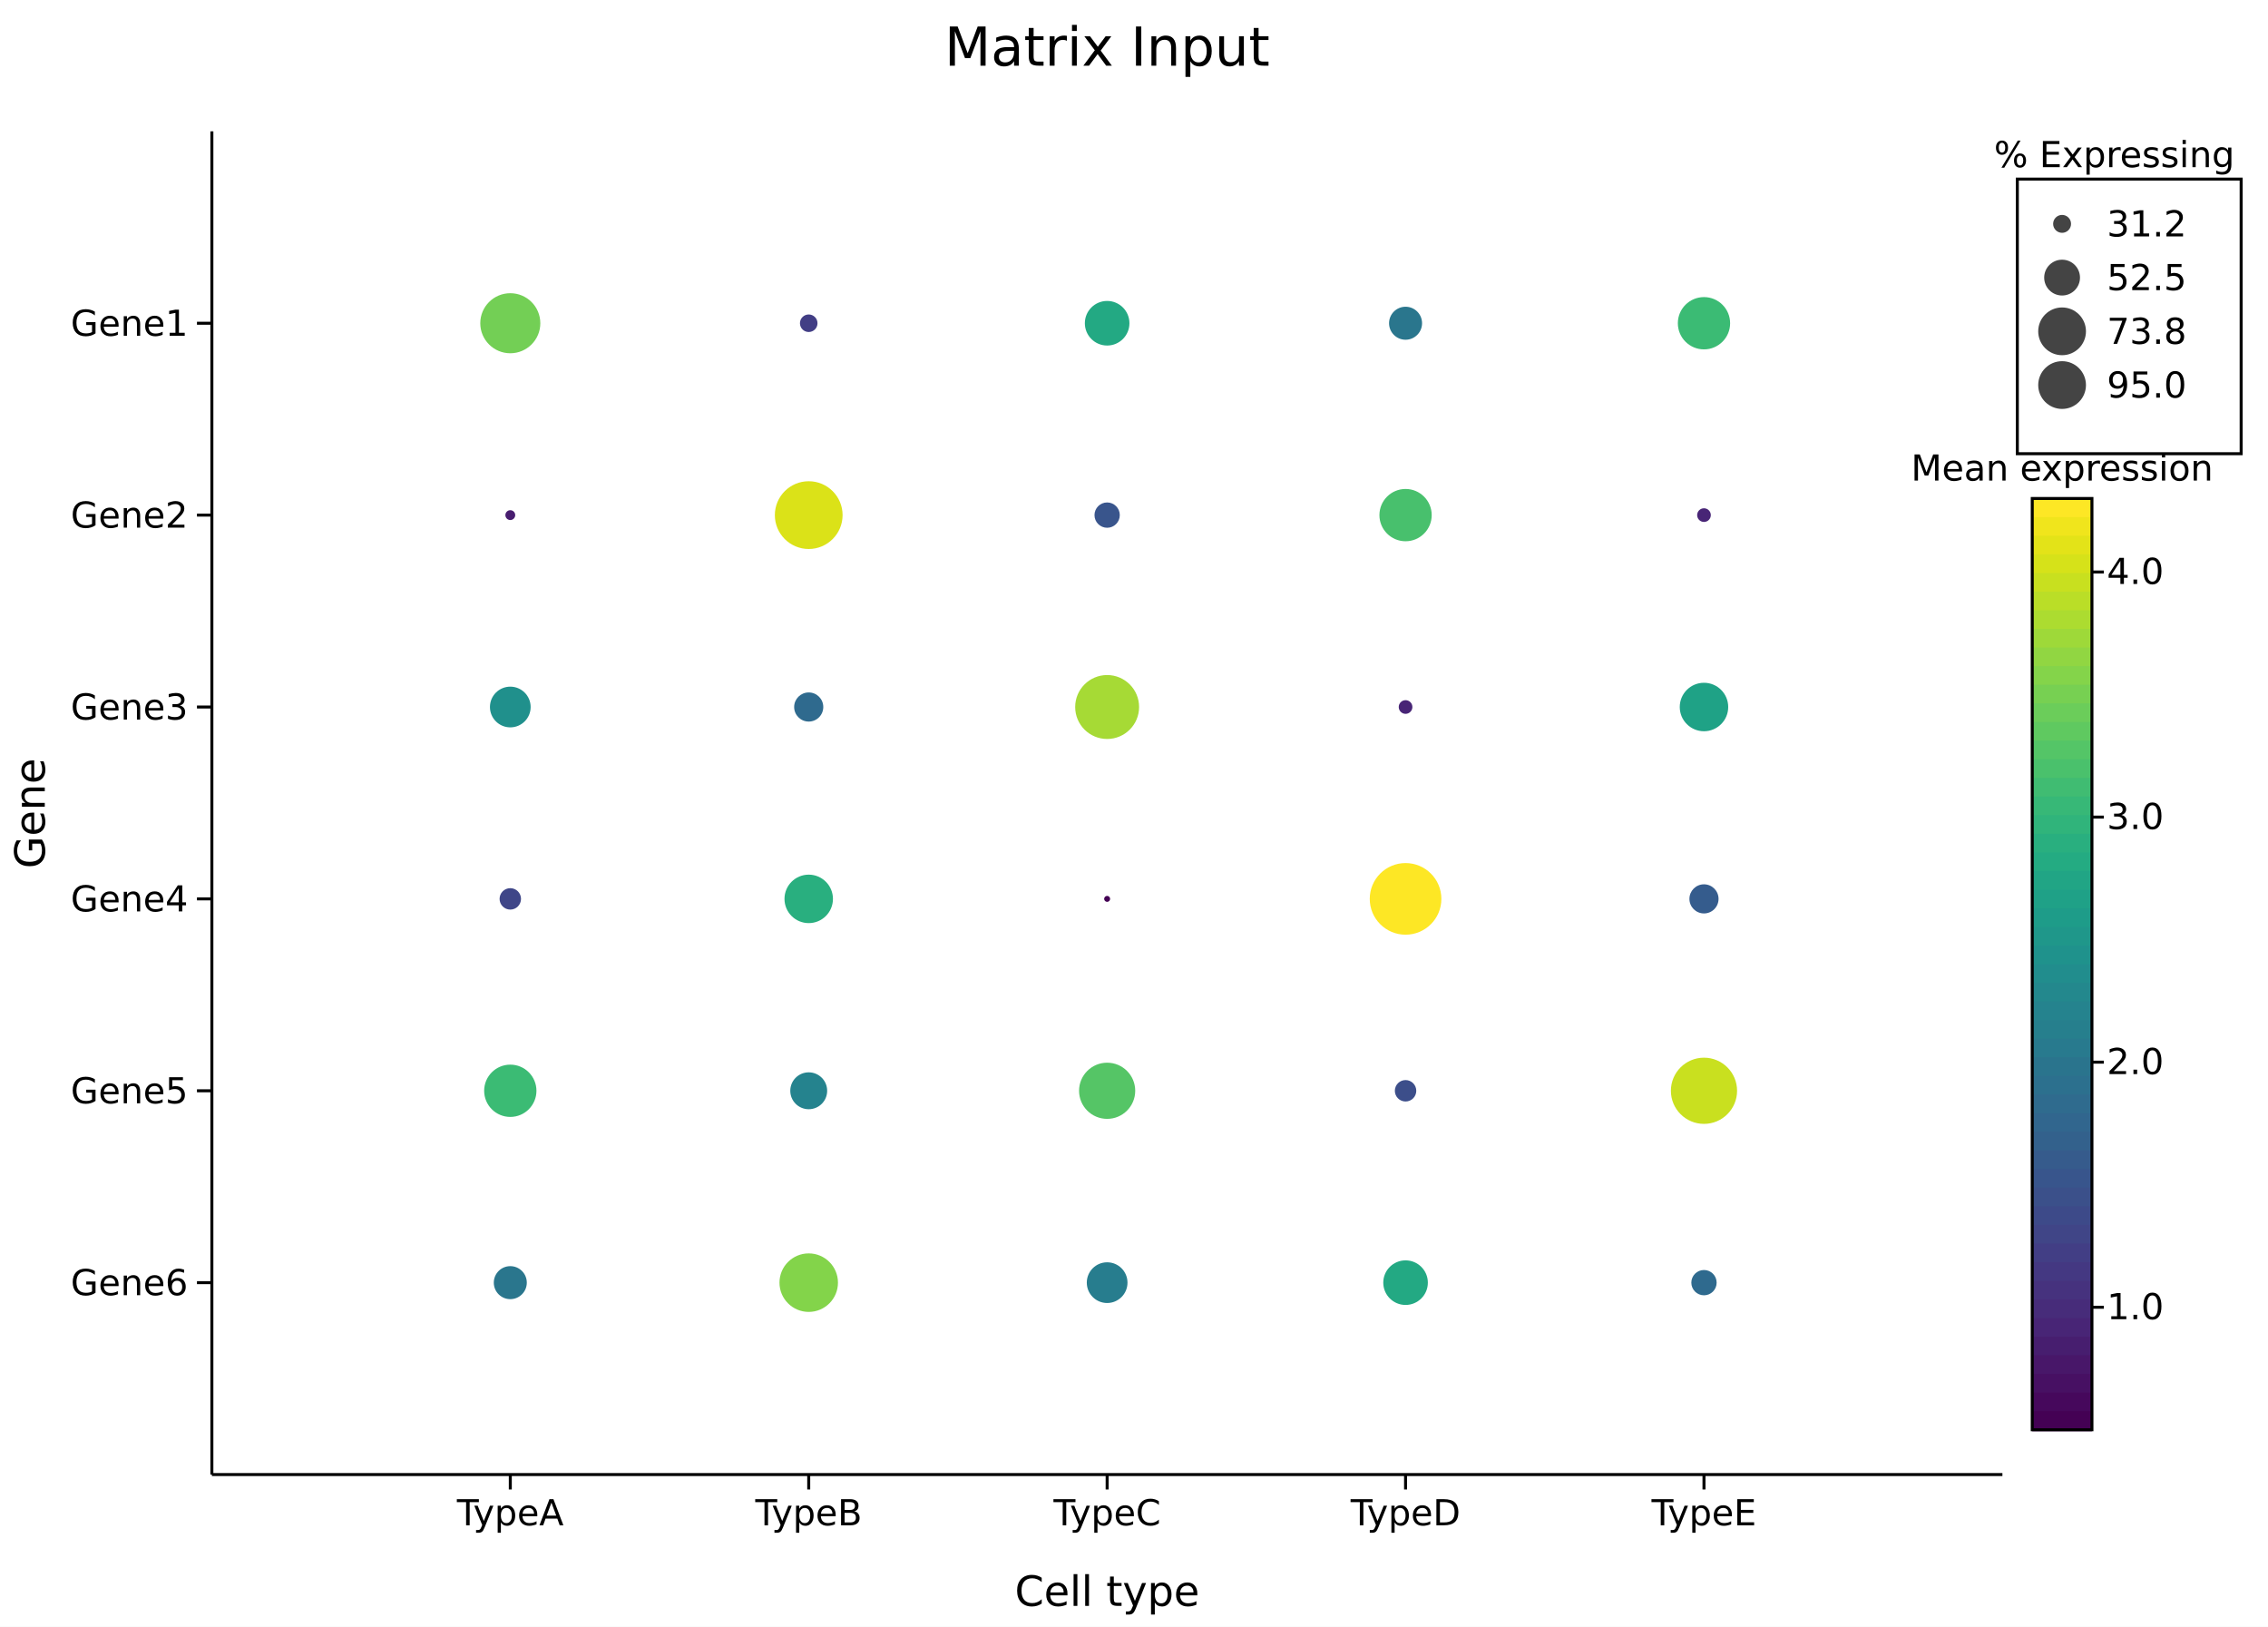
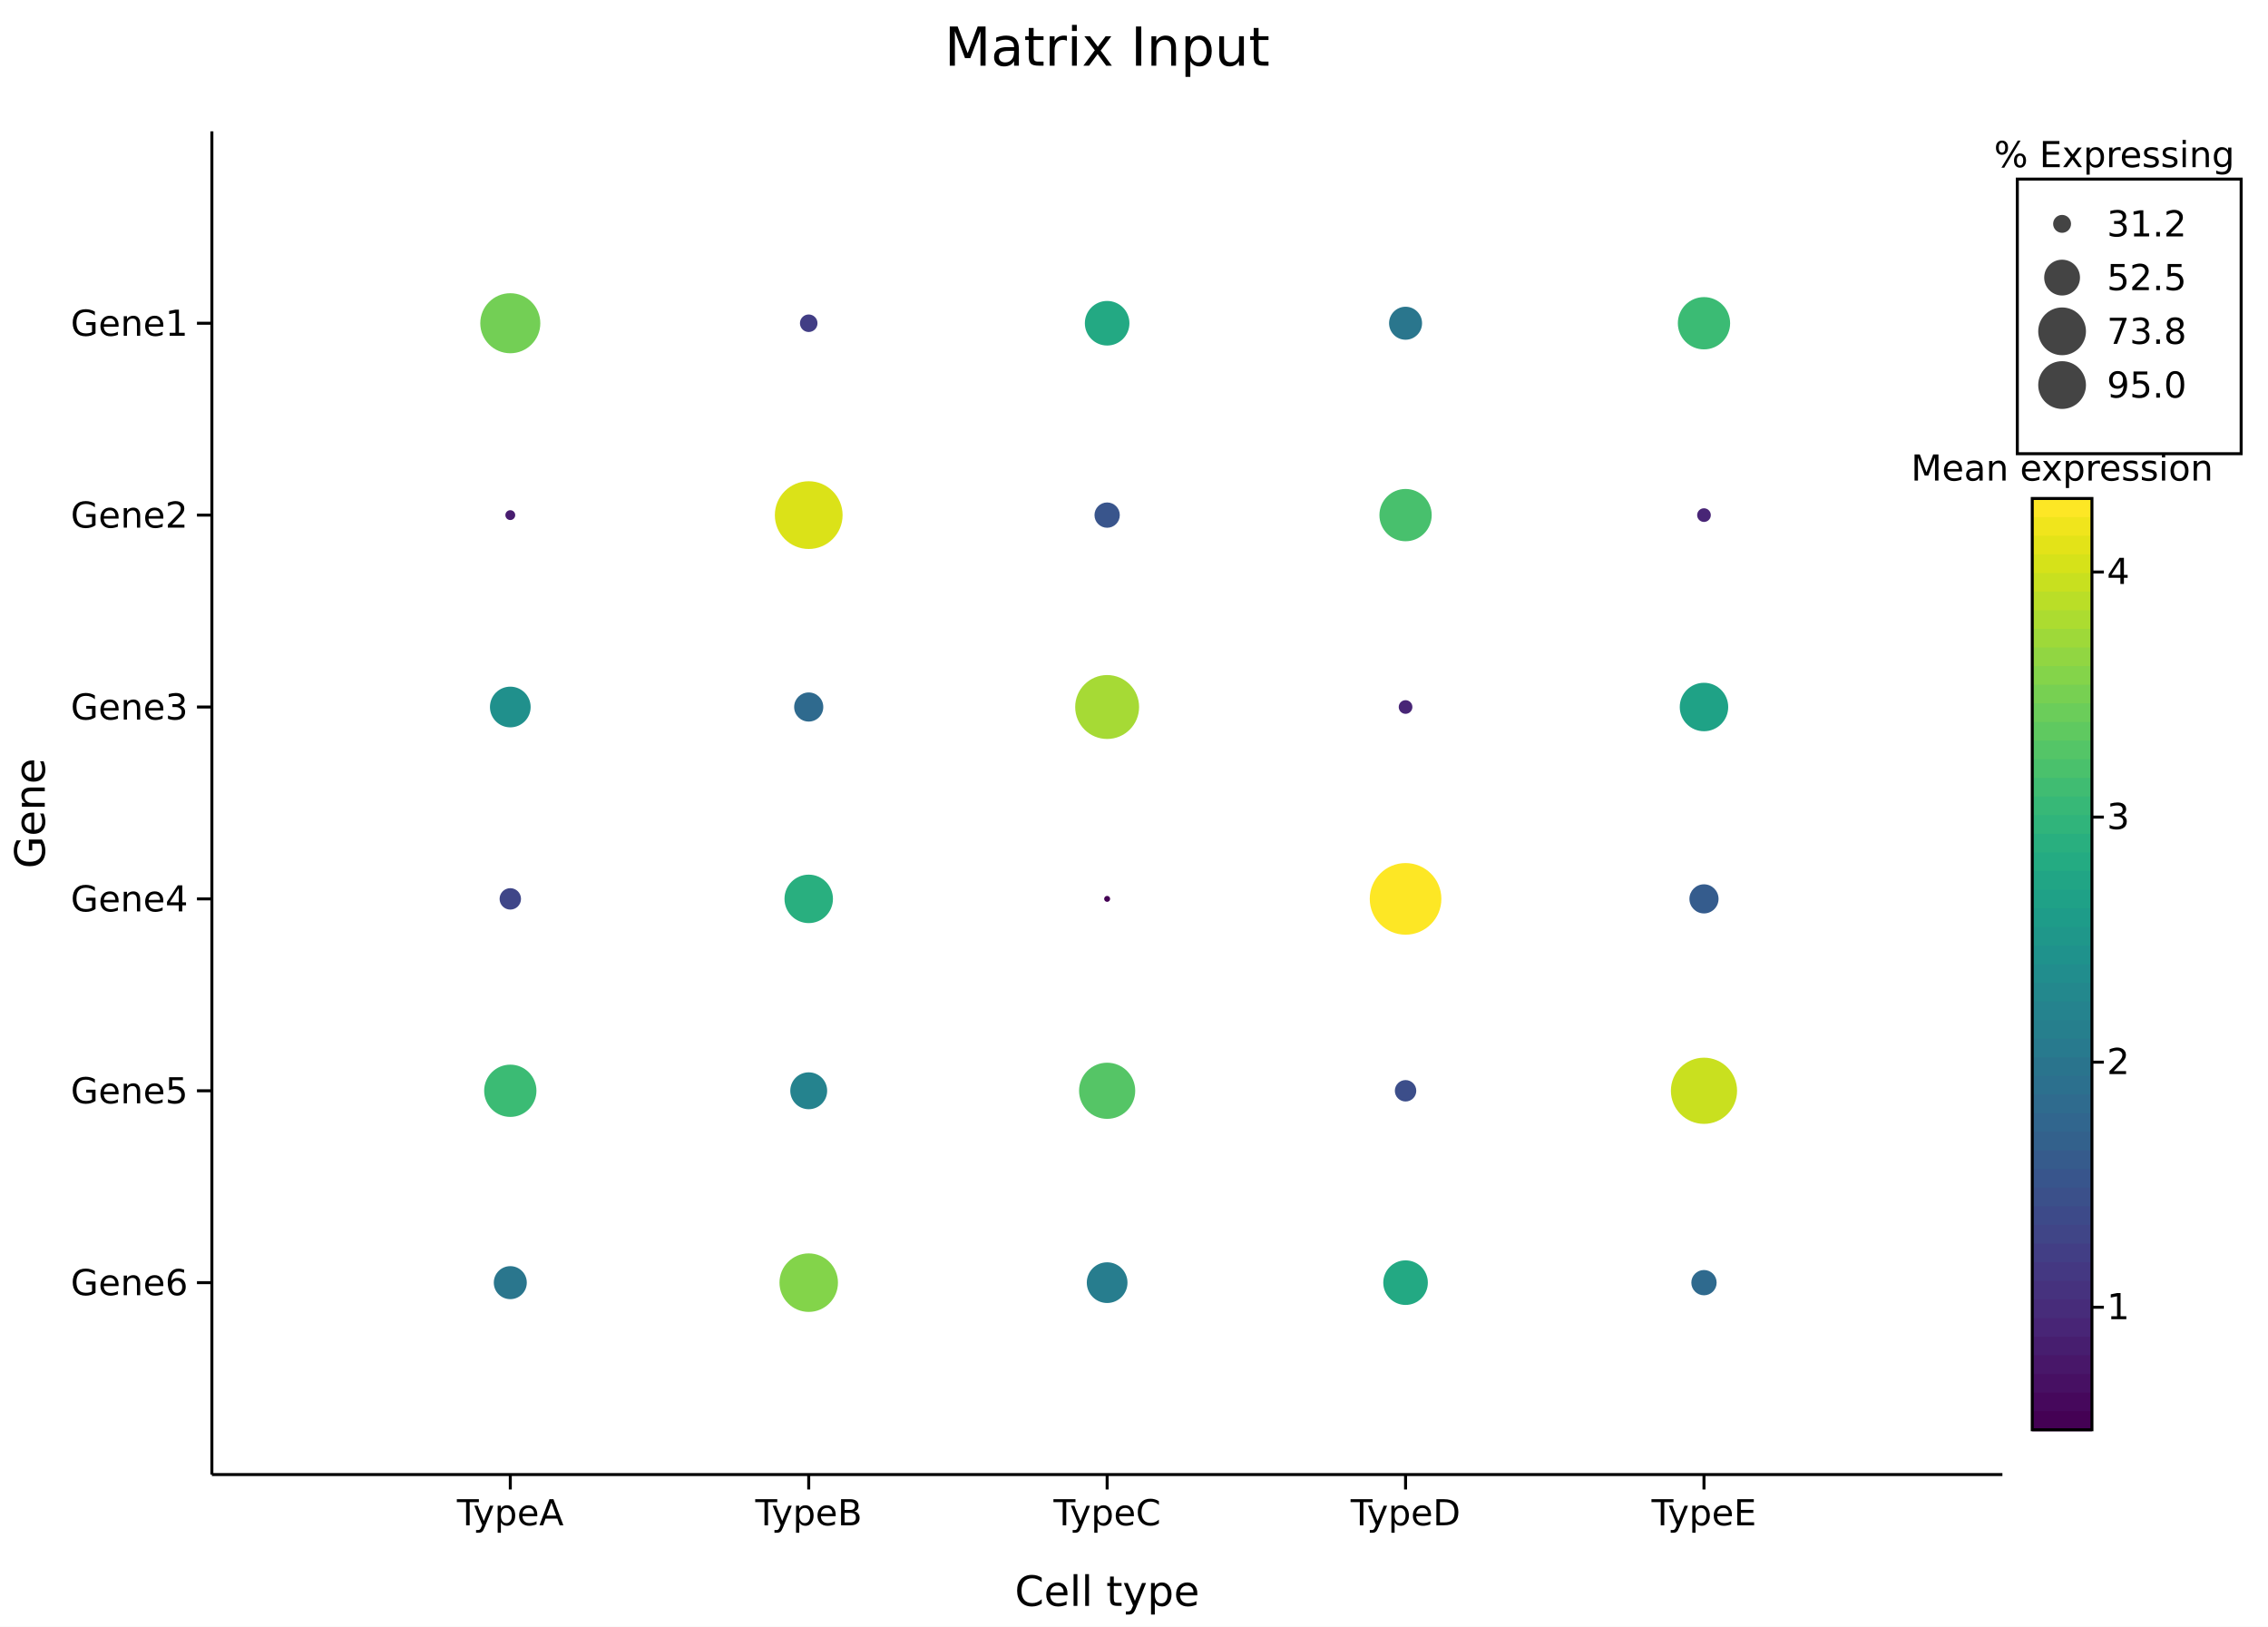
<svg xmlns="http://www.w3.org/2000/svg" width="760" height="545" font-family="DejaVu Sans, Liberation Sans, Arial, sans-serif" fill="black">
  <rect width="100%" height="100%" fill="white" />
  <line x1="71" y1="494" x2="671" y2="494" stroke="#000000" stroke-width="1" />
  <line x1="71" y1="44" x2="71" y2="494" stroke="#000000" stroke-width="1" />
  <text x="63" y="433.91" font-size="12" text-anchor="end">Gene6</text>
  <line x1="66" y1="429.71" x2="71" y2="429.71" stroke="#000000" stroke-width="1" />
  <text x="63" y="369.63" font-size="12" text-anchor="end">Gene5</text>
  <line x1="66" y1="365.43" x2="71" y2="365.43" stroke="#000000" stroke-width="1" />
  <text x="63" y="305.34" font-size="12" text-anchor="end">Gene4</text>
  <line x1="66" y1="301.14" x2="71" y2="301.14" stroke="#000000" stroke-width="1" />
  <text x="63" y="241.06" font-size="12" text-anchor="end">Gene3</text>
  <line x1="66" y1="236.86" x2="71" y2="236.86" stroke="#000000" stroke-width="1" />
  <text x="63" y="176.77" font-size="12" text-anchor="end">Gene2</text>
  <line x1="66" y1="172.57" x2="71" y2="172.57" stroke="#000000" stroke-width="1" />
  <text x="63" y="112.49" font-size="12" text-anchor="end">Gene1</text>
  <line x1="66" y1="108.29" x2="71" y2="108.29" stroke="#000000" stroke-width="1" />
  <text x="171" y="511" font-size="12" text-anchor="middle">TypeA</text>
  <line x1="171" y1="494" x2="171" y2="499" stroke="#000000" stroke-width="1" />
  <text x="271" y="511" font-size="12" text-anchor="middle">TypeB</text>
  <line x1="271" y1="494" x2="271" y2="499" stroke="#000000" stroke-width="1" />
  <text x="371" y="511" font-size="12" text-anchor="middle">TypeC</text>
  <line x1="371" y1="494" x2="371" y2="499" stroke="#000000" stroke-width="1" />
  <text x="471" y="511" font-size="12" text-anchor="middle">TypeD</text>
  <line x1="471" y1="494" x2="471" y2="499" stroke="#000000" stroke-width="1" />
  <text x="571" y="511" font-size="12" text-anchor="middle">TypeE</text>
  <line x1="571" y1="494" x2="571" y2="499" stroke="#000000" stroke-width="1" />
  <text x="371" y="538" font-size="14" text-anchor="middle">Cell type</text>
  <text x="15" y="272.5" font-size="14" text-anchor="middle" transform="rotate(-90,15,272.5)">Gene</text>
  <text x="371" y="22" font-size="18" text-anchor="middle">Matrix Input</text>
  <circle cx="171" cy="108.29" r="10.06" fill="#73cf55" />
  <circle cx="271" cy="108.29" r="2.94" fill="#423e85" />
  <circle cx="371" cy="108.29" r="7.47" fill="#23a983" />
  <circle cx="471" cy="108.29" r="5.53" fill="#2a768d" />
  <circle cx="571" cy="108.29" r="8.76" fill="#3bbb74" />
  <circle cx="171" cy="172.57" r="1.65" fill="#481d6f" />
  <circle cx="271" cy="172.57" r="11.35" fill="#dbe218" />
  <circle cx="371" cy="172.57" r="4.24" fill="#39558c" />
  <circle cx="471" cy="172.57" r="8.76" fill="#48c06d" />
  <circle cx="571" cy="172.57" r="2.29" fill="#482576" />
  <circle cx="171" cy="236.86" r="6.82" fill="#20908c" />
  <circle cx="271" cy="236.86" r="4.88" fill="#2f6a8e" />
  <circle cx="371" cy="236.86" r="10.71" fill="#a6da35" />
  <circle cx="471" cy="236.86" r="2.29" fill="#482576" />
  <circle cx="571" cy="236.86" r="8.12" fill="#1fa286" />
  <circle cx="171" cy="301.14" r="3.59" fill="#3f4688" />
  <circle cx="271" cy="301.14" r="8.12" fill="#29af7f" />
  <circle cx="371" cy="301.14" r="1" fill="#440154" />
  <circle cx="471" cy="301.14" r="12" fill="#fde725" />
  <circle cx="571" cy="301.14" r="4.88" fill="#355c8d" />
  <circle cx="171" cy="365.43" r="8.76" fill="#3bbb74" />
  <circle cx="271" cy="365.43" r="6.18" fill="#25838e" />
  <circle cx="371" cy="365.43" r="9.41" fill="#55c566" />
  <circle cx="471" cy="365.43" r="3.59" fill="#3c4e8a" />
  <circle cx="571" cy="365.43" r="11.09" fill="#c9e01f" />
  <circle cx="171" cy="429.71" r="5.53" fill="#2a768d" />
  <circle cx="271" cy="429.71" r="9.8" fill="#83d44a" />
  <circle cx="371" cy="429.71" r="6.82" fill="#277d8e" />
  <circle cx="471" cy="429.71" r="7.47" fill="#23a983" />
  <circle cx="571" cy="429.71" r="4.24" fill="#2f6a8e" />
  <rect x="676" y="60" width="75" height="92" fill="#ffffff" />
  <rect x="676" y="60" width="75" height="92" fill="none" stroke="#000000" stroke-width="1" />
  <text x="708.5" y="56" font-size="12" text-anchor="middle">% Expressing</text>
  <text x="706" y="79.2" font-size="12" text-anchor="start">31.2</text>
  <circle cx="691" cy="75" r="3" fill="#444444" />
  <text x="706" y="97.2" font-size="12" text-anchor="start">52.5</text>
  <circle cx="691" cy="93" r="6" fill="#444444" />
  <text x="706" y="115.2" font-size="12" text-anchor="start">73.8</text>
  <circle cx="691" cy="111" r="8" fill="#444444" />
  <text x="706" y="133.2" font-size="12" text-anchor="start">95.0</text>
  <circle cx="691" cy="129" r="8" fill="#444444" />
  <text x="691" y="161" font-size="12" text-anchor="middle">Mean expression</text>
  <rect x="681" y="167" width="20" height="6.74" fill="#fde725" />
  <rect x="681" y="173.24" width="20" height="6.74" fill="#f0e51c" />
  <rect x="681" y="179.48" width="20" height="6.74" fill="#e3e318" />
  <rect x="681" y="185.72" width="20" height="6.74" fill="#d6e219" />
  <rect x="681" y="191.96" width="20" height="6.74" fill="#c8e01f" />
  <rect x="681" y="198.2" width="20" height="6.74" fill="#bade27" />
  <rect x="681" y="204.44" width="20" height="6.74" fill="#acdc30" />
  <rect x="681" y="210.68" width="20" height="6.74" fill="#9ed939" />
  <rect x="681" y="216.92" width="20" height="6.74" fill="#91d642" />
  <rect x="681" y="223.16" width="20" height="6.74" fill="#84d44a" />
  <rect x="681" y="229.4" width="20" height="6.74" fill="#77d052" />
  <rect x="681" y="235.64" width="20" height="6.74" fill="#6bcd5a" />
  <rect x="681" y="241.88" width="20" height="6.74" fill="#5fc960" />
  <rect x="681" y="248.12" width="20" height="6.74" fill="#54c567" />
  <rect x="681" y="254.36" width="20" height="6.74" fill="#4ac16c" />
  <rect x="681" y="260.6" width="20" height="6.74" fill="#40bc72" />
  <rect x="681" y="266.84" width="20" height="6.74" fill="#37b877" />
  <rect x="681" y="273.08" width="20" height="6.74" fill="#30b47b" />
  <rect x="681" y="279.32" width="20" height="6.74" fill="#29af7f" />
  <rect x="681" y="285.56" width="20" height="6.74" fill="#24ab82" />
  <rect x="681" y="291.8" width="20" height="6.74" fill="#21a585" />
  <rect x="681" y="298.04" width="20" height="6.74" fill="#1fa187" />
  <rect x="681" y="304.28" width="20" height="6.74" fill="#1e9c89" />
  <rect x="681" y="310.52" width="20" height="6.74" fill="#1f978a" />
  <rect x="681" y="316.76" width="20" height="6.74" fill="#1f928c" />
  <rect x="681" y="323" width="20" height="6.74" fill="#218d8d" />
  <rect x="681" y="329.24" width="20" height="6.74" fill="#23888d" />
  <rect x="681" y="335.48" width="20" height="6.74" fill="#25838e" />
  <rect x="681" y="341.72" width="20" height="6.74" fill="#267f8d" />
  <rect x="681" y="347.96" width="20" height="6.74" fill="#287a8e" />
  <rect x="681" y="354.2" width="20" height="6.74" fill="#2a748d" />
  <rect x="681" y="360.44" width="20" height="6.74" fill="#2c708e" />
  <rect x="681" y="366.68" width="20" height="6.74" fill="#2f6b8e" />
  <rect x="681" y="372.92" width="20" height="6.74" fill="#31668e" />
  <rect x="681" y="379.16" width="20" height="6.74" fill="#33618c" />
  <rect x="681" y="385.4" width="20" height="6.74" fill="#365b8c" />
  <rect x="681" y="391.64" width="20" height="6.74" fill="#38558c" />
  <rect x="681" y="397.88" width="20" height="6.74" fill="#3b508a" />
  <rect x="681" y="404.12" width="20" height="6.74" fill="#3d4a89" />
  <rect x="681" y="410.36" width="20" height="6.74" fill="#404587" />
  <rect x="681" y="416.6" width="20" height="6.74" fill="#423e85" />
  <rect x="681" y="422.84" width="20" height="6.74" fill="#443882" />
  <rect x="681" y="429.08" width="20" height="6.74" fill="#46327e" />
  <rect x="681" y="435.32" width="20" height="6.74" fill="#472c7a" />
  <rect x="681" y="441.56" width="20" height="6.74" fill="#482576" />
  <rect x="681" y="447.8" width="20" height="6.74" fill="#471e6f" />
  <rect x="681" y="454.04" width="20" height="6.74" fill="#481769" />
  <rect x="681" y="460.28" width="20" height="6.74" fill="#471063" />
  <rect x="681" y="466.52" width="20" height="6.74" fill="#46085c" />
  <rect x="681" y="472.76" width="20" height="6.74" fill="#440154" />
  <rect x="681" y="167" width="20" height="312" fill="none" stroke="#000000" stroke-width="1" />
  <line x1="701" y1="437.95" x2="705" y2="437.95" stroke="#000000" stroke-width="1" />
-   <text x="706" y="441.95" font-size="12" text-anchor="start">1.0</text>
+   <text x="706" y="441.95" font-size="12" text-anchor="start">1</text>
  <line x1="701" y1="355.84" x2="705" y2="355.84" stroke="#000000" stroke-width="1" />
-   <text x="706" y="359.84" font-size="12" text-anchor="start">2.0</text>
+   <text x="706" y="359.84" font-size="12" text-anchor="start">2</text>
  <line x1="701" y1="273.74" x2="705" y2="273.74" stroke="#000000" stroke-width="1" />
-   <text x="706" y="277.74" font-size="12" text-anchor="start">3.0</text>
+   <text x="706" y="277.74" font-size="12" text-anchor="start">3</text>
  <line x1="701" y1="191.63" x2="705" y2="191.63" stroke="#000000" stroke-width="1" />
-   <text x="706" y="195.63" font-size="12" text-anchor="start">4.0</text>
+   <text x="706" y="195.63" font-size="12" text-anchor="start">4</text>
</svg>
